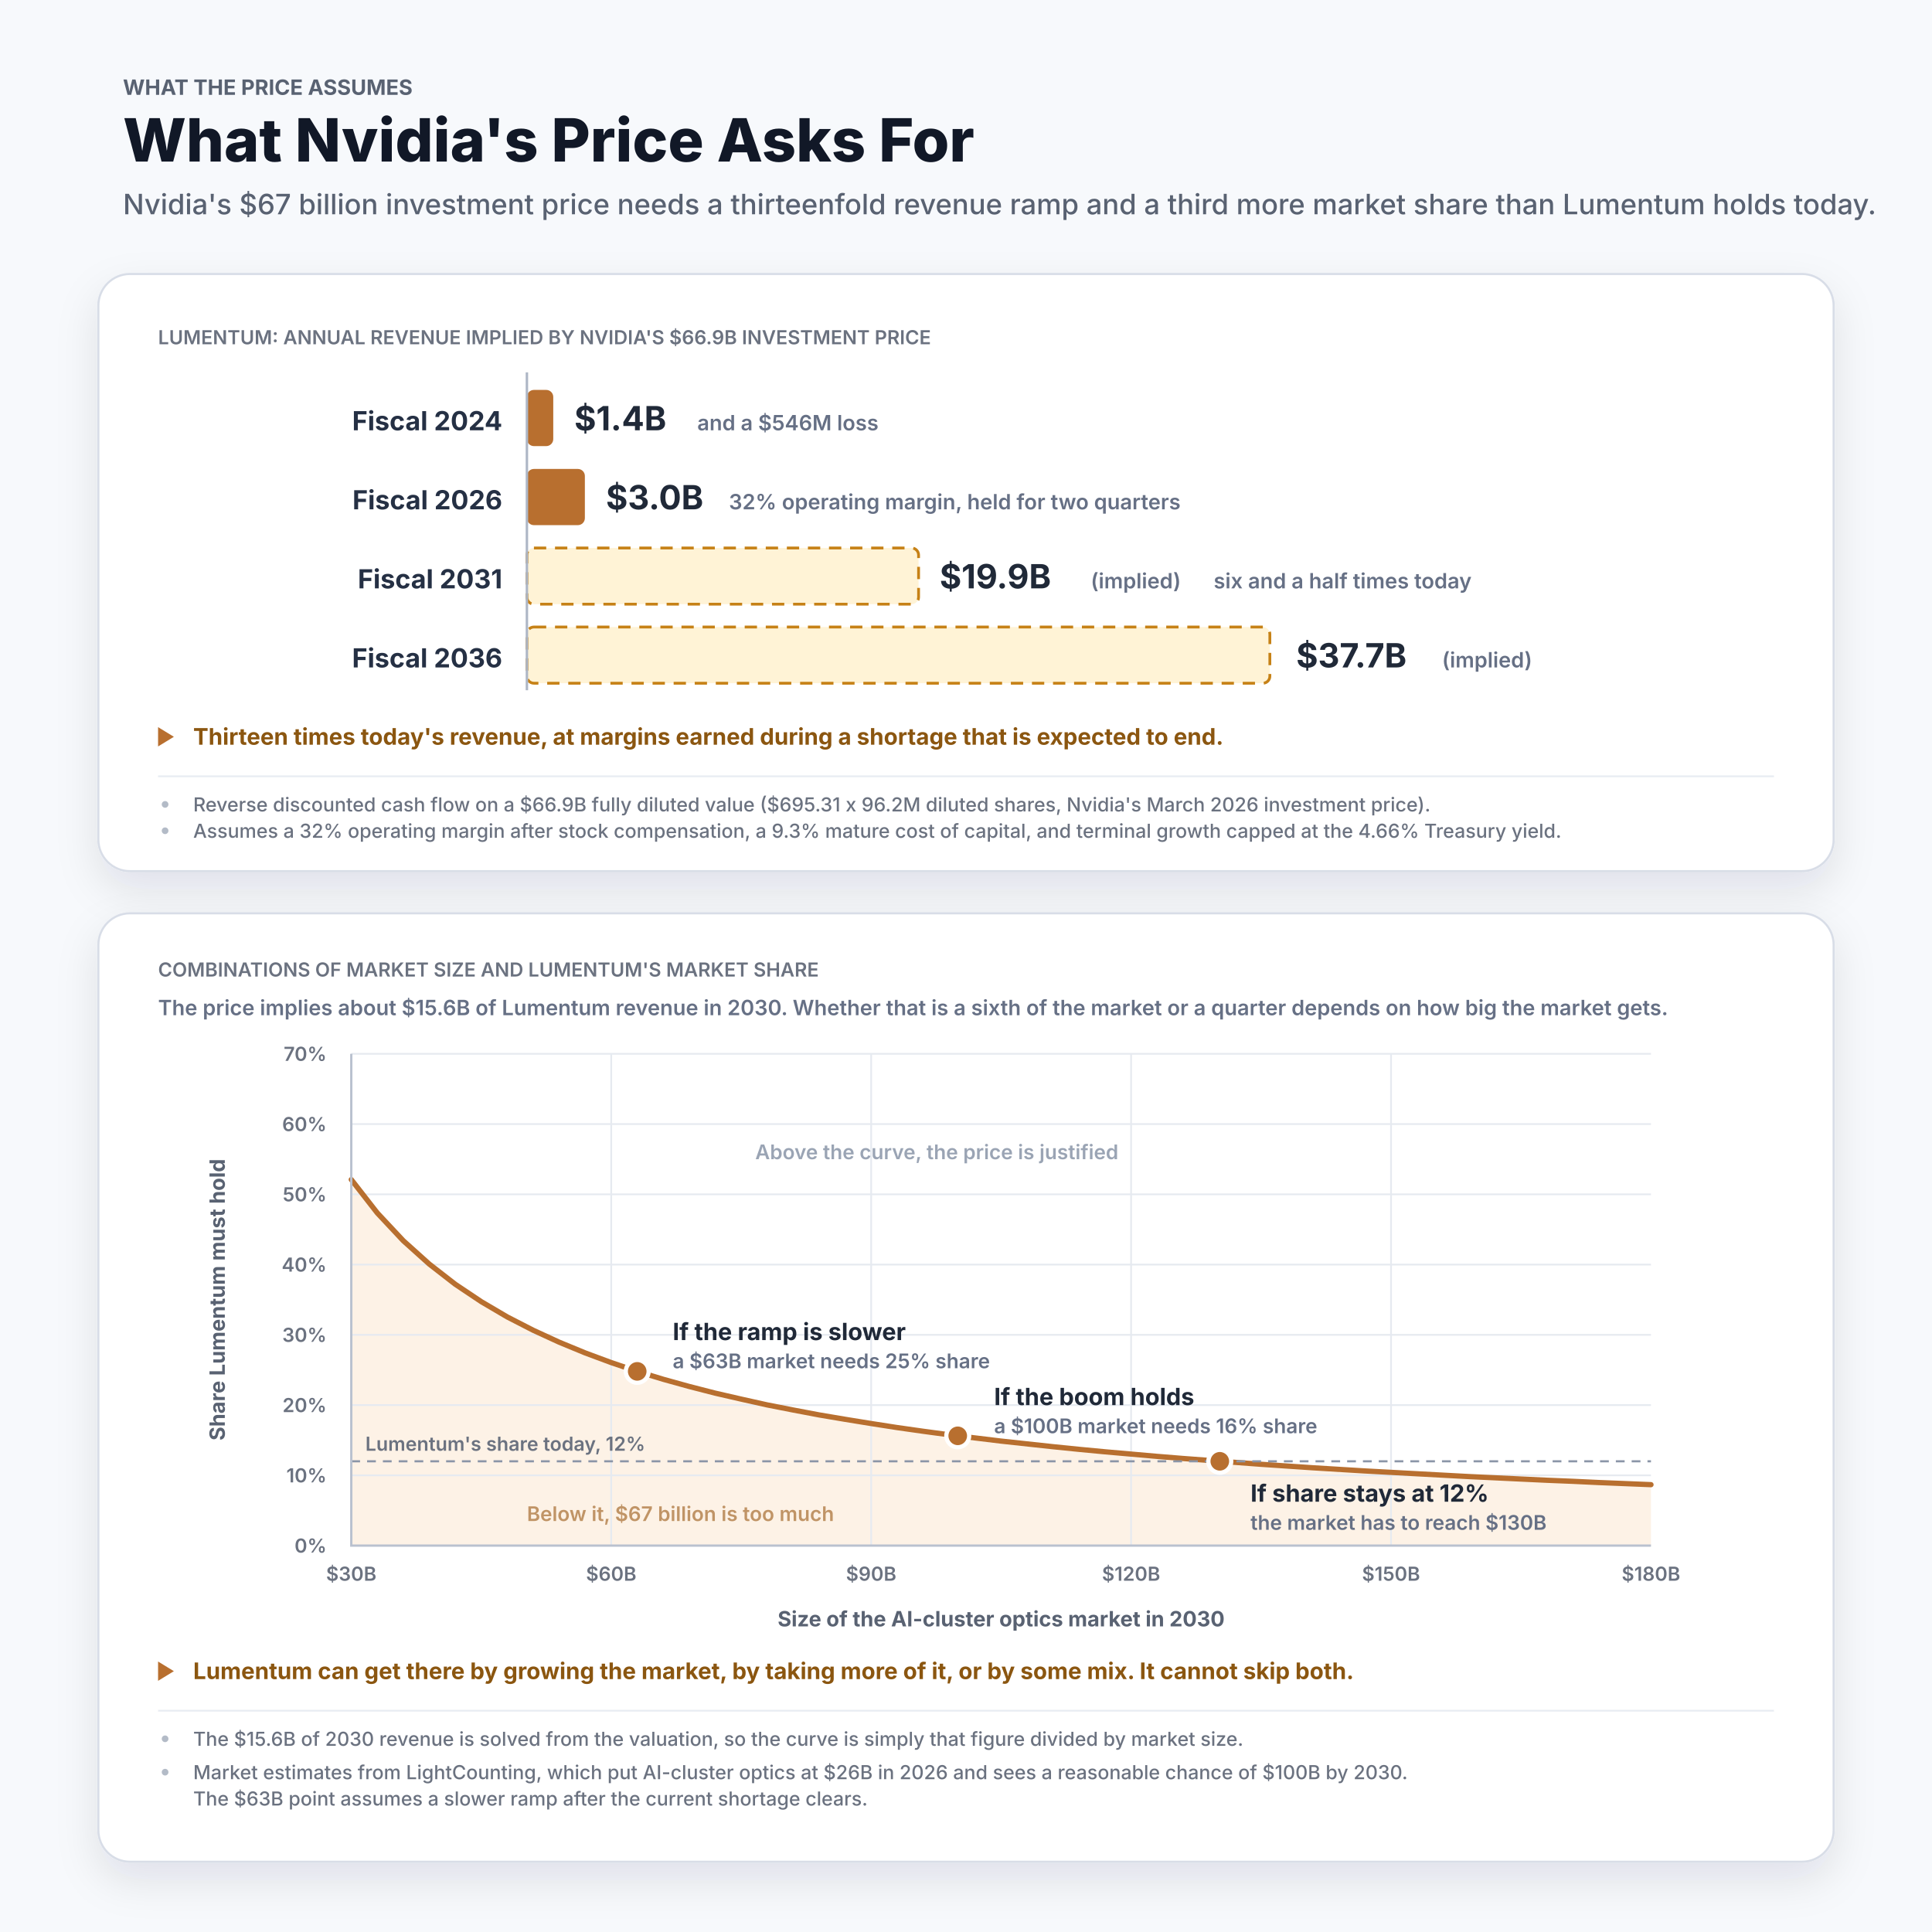
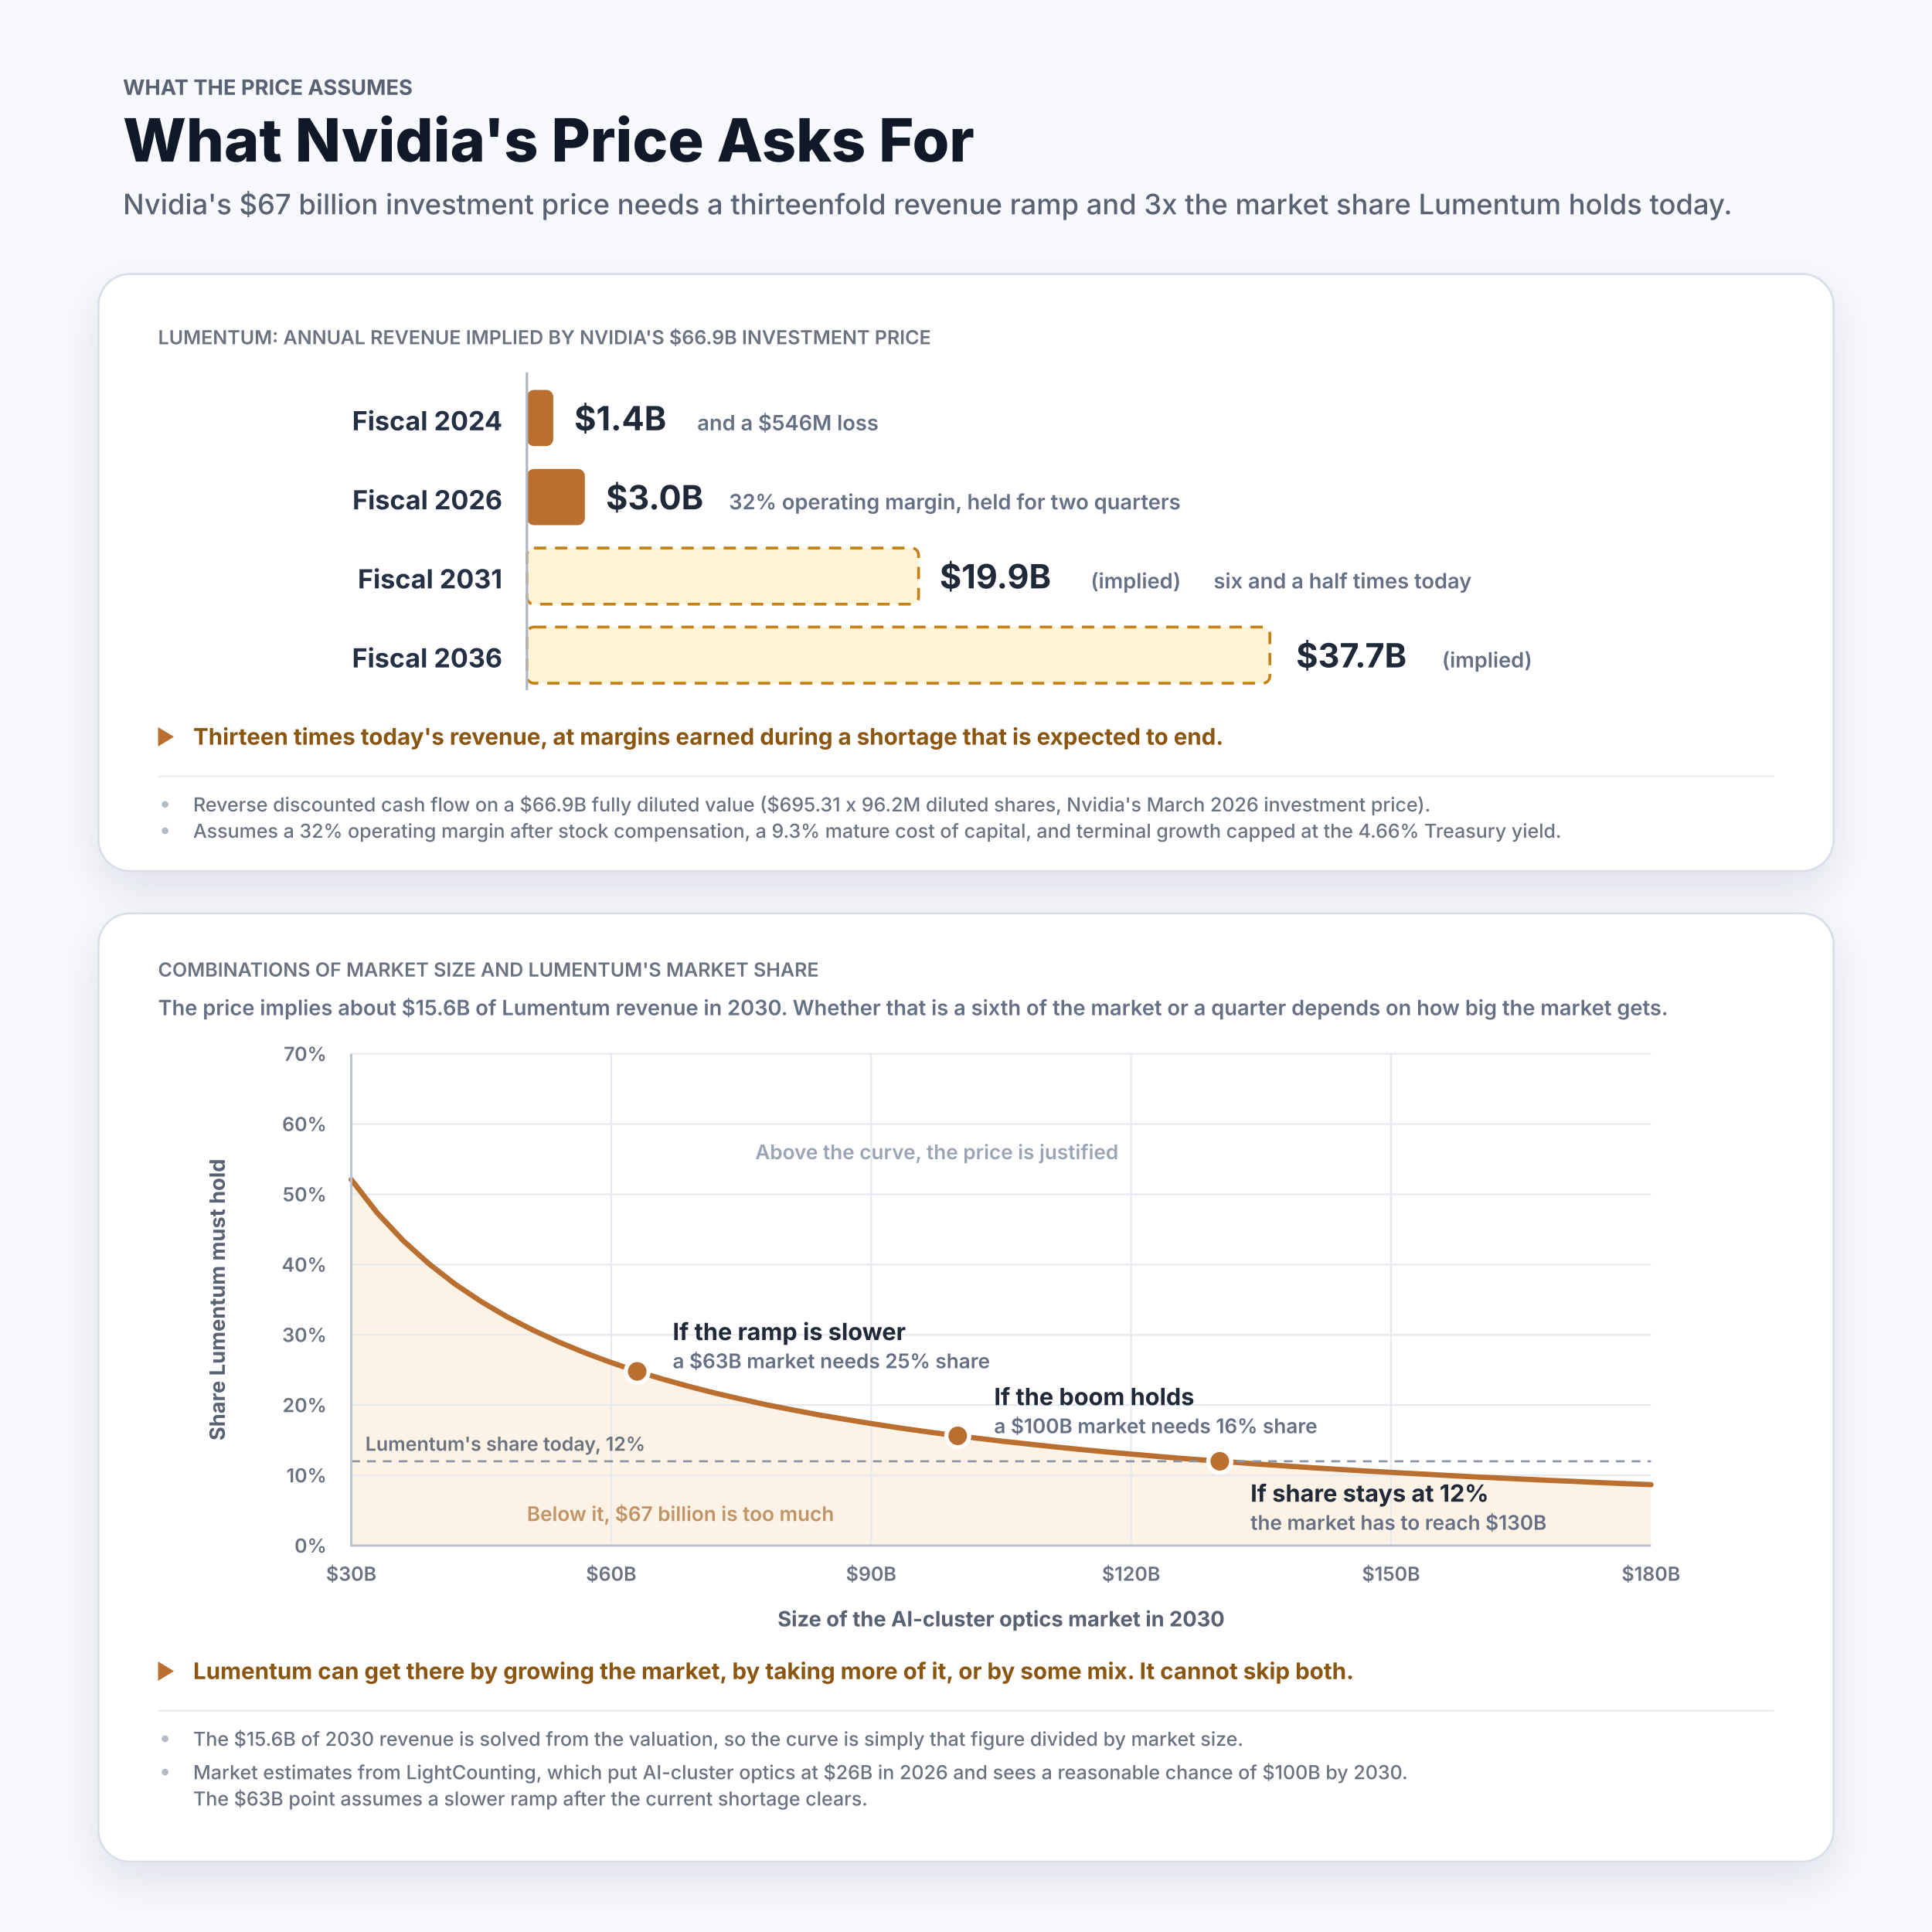
<svg xmlns="http://www.w3.org/2000/svg" width="1100" height="1100" viewBox="0 0 1100 1100" role="img">
  <defs>
    <filter id="soft-shadow" x="-8%" y="-12%" width="116%" height="132%">
      <feDropShadow dx="0" dy="10" stdDeviation="12" flood-color="#172033" flood-opacity="0.10" />
    </filter>
  </defs>
  <style>
    svg {
      background: #f7f9fc;
      color: #172033;
      font-family: Inter, ui-sans-serif, system-ui, -apple-system, BlinkMacSystemFont, "Segoe UI", sans-serif;
      letter-spacing: 0;
    }

    .page-bg {
      fill: #f7f9fc;
    }

    .title {
      fill: #111827;
      font-size: 34px;
      font-weight: 760;
    }

    .subtitle {
      fill: #596272;
      font-size: 16px;
      font-weight: 450;
    }

    .eyebrow {
      fill: #596272;
      font-size: 12px;
      font-weight: 700;
    }

    .panel {
      fill: #ffffff;
      stroke: #d8dde7;
      stroke-width: 1.2;
      filter: url(#soft-shadow);
    }

    .bar {
      fill: #b86f2f;
    }

    .bar-implied {
      fill: #fff3d6;
      stroke: #c68116;
      stroke-width: 1.6;
      stroke-dasharray: 7 5;
    }

    .baseline {
      stroke: #aeb7c6;
      stroke-width: 1.4;
    }

    .bar-value {
      fill: #202938;
      font-size: 19px;
      font-weight: 740;
    }

    .bar-year {
      fill: #253044;
      font-size: 15px;
      font-weight: 720;
    }

    .bar-share {
      fill: #667085;
      font-size: 12px;
      font-weight: 560;
    }

    .plot-label {
      fill: #6b7280;
      font-size: 11px;
      font-weight: 620;
    }

    .callout {
      fill: #8b5610;
      font-size: 13px;
      font-weight: 680;
    }

    .footnote {
      fill: #6b7280;
      font-size: 11px;
      font-weight: 520;
    }
  </style>
  <rect class="page-bg" width="1100" height="1100" />
  <text class="eyebrow" x="70" y="54">WHAT THE PRICE ASSUMES</text>
  <text class="title" x="70" y="92">What Nvidia's Price Asks For</text>
-   <text class="subtitle" x="70" y="122">Nvidia's $67 billion investment price needs a thirteenfold revenue ramp and a third more market share than Lumentum holds today.</text>
+   <text class="subtitle" x="70" y="122">Nvidia's $67 billion investment price needs a thirteenfold revenue ramp and 3x the market share Lumentum holds today.</text>
  <rect class="panel" x="56" y="156" width="988" height="340" rx="18" />
  <text class="plot-label" x="90" y="196">LUMENTUM: ANNUAL REVENUE IMPLIED BY NVIDIA'S $66.9B INVESTMENT PRICE</text>
  <g>
    <text class="bar-year" x="286" y="245" text-anchor="end">Fiscal 2024</text>
    <rect class="bar" x="300" y="222" width="15" height="32" rx="4" />
    <text class="bar-value" x="327" y="245">$1.4B</text>
    <text class="bar-share" x="397" y="245">and a $546M loss</text>
    <text class="bar-year" x="286" y="290" text-anchor="end">Fiscal 2026</text>
    <rect class="bar" x="300" y="267" width="33" height="32" rx="4" />
    <text class="bar-value" x="345" y="290">$3.0B</text>
    <text class="bar-share" x="415" y="290">32% operating margin, held for two quarters</text>
    <text class="bar-year" x="286" y="335" text-anchor="end">Fiscal 2031</text>
    <rect class="bar-implied" x="300" y="312" width="223" height="32" rx="4" />
    <text class="bar-value" x="535" y="335">$19.9B</text>
    <text class="bar-share" x="621" y="335">(implied)</text>
    <text class="bar-share" x="691" y="335">six and a half times today</text>
    <text class="bar-year" x="286" y="380" text-anchor="end">Fiscal 2036</text>
    <rect class="bar-implied" x="300" y="357" width="423" height="32" rx="4" />
    <text class="bar-value" x="738" y="380">$37.7B</text>
    <text class="bar-share" x="821" y="380">(implied)</text>
    <path class="baseline" d="M300 212 V393" />
  </g>
  <path fill="#b86f2f" stroke="none" d="M90 414 L99 419.5 L90 425 Z" />
  <text class="callout" x="110" y="424">Thirteen times today's revenue, at margins earned during a shortage that is expected to end.</text>
  <path fill="none" stroke="#e8ecf2" stroke-width="1" d="M90 442 H1010" />
  <circle cx="94" cy="458" r="1.9" fill="#b3bbc7" />
  <text class="footnote" x="110" y="462">Reverse discounted cash flow on a $66.9B fully diluted value ($695.31 x 96.2M diluted shares, Nvidia's March 2026 investment price).</text>
  <circle cx="94" cy="473" r="1.9" fill="#b3bbc7" />
  <text class="footnote" x="110" y="477">Assumes a 32% operating margin after stock compensation, a 9.3% mature cost of capital, and terminal growth capped at the 4.66% Treasury yield.</text>
  <rect class="panel" x="56" y="520" width="988" height="540" rx="18" />
  <text class="plot-label" x="90" y="556">COMBINATIONS OF MARKET SIZE AND LUMENTUM'S MARKET SHARE</text>
  <text class="bar-share" x="90" y="578">The price implies about $15.6B of Lumentum revenue in 2030. Whether that is a sixth of the market or a quarter depends on how big the market gets.</text>
  <path fill="#fdf2e6" stroke="none" d="M 200.0 671.6 L 237.0 713.3 L 274.0 741.1 L 311.0 760.9 L 348.0 775.8 L 385.0 787.4 L 422.0 796.6 L 459.0 804.2 L 496.0 810.5 L 533.0 815.9 L 570.0 820.5 L 607.0 824.4 L 644.0 827.9 L 681.0 831.0 L 718.0 833.7 L 755.0 836.1 L 792.0 838.3 L 829.0 840.3 L 866.0 842.1 L 903.0 843.8 L 940.0 845.3 L 940.0 880.0 L 200.0 880.0 Z" />
  <path fill="none" stroke="#e6eaf0" stroke-width="1" d="M200 840 H940 M200 800 H940 M200 760 H940 M200 720 H940 M200 680 H940 M200 640 H940 M200 600 H940" />
  <path fill="none" stroke="#e6eaf0" stroke-width="1" d="M348 600 V880 M496 600 V880 M644 600 V880 M792 600 V880" />
  <path fill="none" stroke="#b86f2f" stroke-width="3" stroke-linejoin="round" stroke-linecap="round" d="M 200.0 671.6 L 214.8 690.6 L 229.6 706.4 L 244.4 719.7 L 259.2 731.2 L 274.0 741.1 L 288.8 749.8 L 303.6 757.4 L 318.4 764.2 L 333.2 770.3 L 348.0 775.8 L 362.8 780.8 L 377.6 785.3 L 392.4 789.4 L 407.2 793.2 L 422.0 796.6 L 436.8 799.9 L 451.6 802.8 L 466.4 805.6 L 481.2 808.1 L 496.0 810.5 L 510.8 812.8 L 525.6 814.9 L 540.4 816.9 L 555.2 818.7 L 570.0 820.5 L 584.8 822.1 L 599.6 823.7 L 614.4 825.2 L 629.2 826.6 L 644.0 827.9 L 658.8 829.2 L 673.6 830.4 L 688.4 831.5 L 703.2 832.6 L 718.0 833.7 L 732.8 834.7 L 747.6 835.7 L 762.4 836.6 L 777.2 837.5 L 792.0 838.3 L 806.8 839.1 L 821.6 839.9 L 836.4 840.7 L 851.2 841.4 L 866.0 842.1 L 880.8 842.8 L 895.6 843.4 L 910.4 844.1 L 925.2 844.7 L 940.0 845.3" />
  <path fill="none" stroke="#8b95a7" stroke-width="1.2" stroke-dasharray="5 4" d="M200 832 H940" />
  <text x="208" y="826" fill="#6b7280" font-size="11" font-weight="600">Lumentum's share today, 12%</text>
  <path fill="none" stroke="#b9c1cf" stroke-width="1.3" d="M200 600 V880 H940" />
  <g fill="#6b7280" font-size="11" font-weight="600" text-anchor="middle">
    <text x="200" y="900">$30B</text>
    <text x="348" y="900">$60B</text>
    <text x="496" y="900">$90B</text>
    <text x="644" y="900">$120B</text>
    <text x="792" y="900">$150B</text>
    <text x="940" y="900">$180B</text>
  </g>
  <text x="570" y="926" fill="#596272" font-size="12" font-weight="700" text-anchor="middle">Size of the AI-cluster optics market in 2030</text>
  <g fill="#6b7280" font-size="11" font-weight="600" text-anchor="end">
    <text x="186" y="884">0%</text>
    <text x="186" y="844">10%</text>
    <text x="186" y="804">20%</text>
    <text x="186" y="764">30%</text>
    <text x="186" y="724">40%</text>
    <text x="186" y="684">50%</text>
    <text x="186" y="644">60%</text>
    <text x="186" y="604">70%</text>
  </g>
  <text x="128" y="740" fill="#596272" font-size="12" font-weight="700" text-anchor="middle" transform="rotate(-90 128 740)">Share Lumentum must hold</text>
  <text x="430" y="660" fill="#9aa4b4" font-size="11.5" font-weight="640">Above the curve, the price is justified</text>
  <text x="300" y="866" fill="#c09466" font-size="11.5" font-weight="640">Below it, $67 billion is too much</text>
  <circle cx="362.8" cy="780.8" r="6.5" fill="#b86f2f" stroke="#ffffff" stroke-width="2.4" />
  <text x="383" y="763" fill="#202938" font-size="13.5" font-weight="730">If the ramp is slower</text>
  <text x="383" y="779" fill="#667085" font-size="11.5" font-weight="560">a $63B market needs 25% share</text>
  <circle cx="545.3" cy="817.5" r="6.5" fill="#b86f2f" stroke="#ffffff" stroke-width="2.4" />
  <text x="566" y="800" fill="#202938" font-size="13.5" font-weight="730">If the boom holds</text>
  <text x="566" y="816" fill="#667085" font-size="11.5" font-weight="560">a $100B market needs 16% share</text>
  <circle cx="694.5" cy="832.0" r="6.5" fill="#b86f2f" stroke="#ffffff" stroke-width="2.4" />
  <text x="712" y="855" fill="#202938" font-size="13.5" font-weight="730">If share stays at 12%</text>
  <text x="712" y="871" fill="#667085" font-size="11.5" font-weight="560">the market has to reach $130B</text>
  <path fill="#b86f2f" stroke="none" d="M90 946 L99 951.5 L90 957 Z" />
  <text class="callout" x="110" y="956">Lumentum can get there by growing the market, by taking more of it, or by some mix. It cannot skip both.</text>
  <path fill="none" stroke="#e8ecf2" stroke-width="1" d="M90 974 H1010" />
  <circle cx="94" cy="990" r="1.9" fill="#b3bbc7" />
  <text class="footnote" x="110" y="994">The $15.6B of 2030 revenue is solved from the valuation, so the curve is simply that figure divided by market size.</text>
  <circle cx="94" cy="1009" r="1.9" fill="#b3bbc7" />
  <text class="footnote" x="110" y="1013">Market estimates from LightCounting, which put AI-cluster optics at $26B in 2026 and sees a reasonable chance of $100B by 2030.<tspan x="110" dy="15">The $63B point assumes a slower ramp after the current shortage clears.</tspan>
  </text>
</svg>
